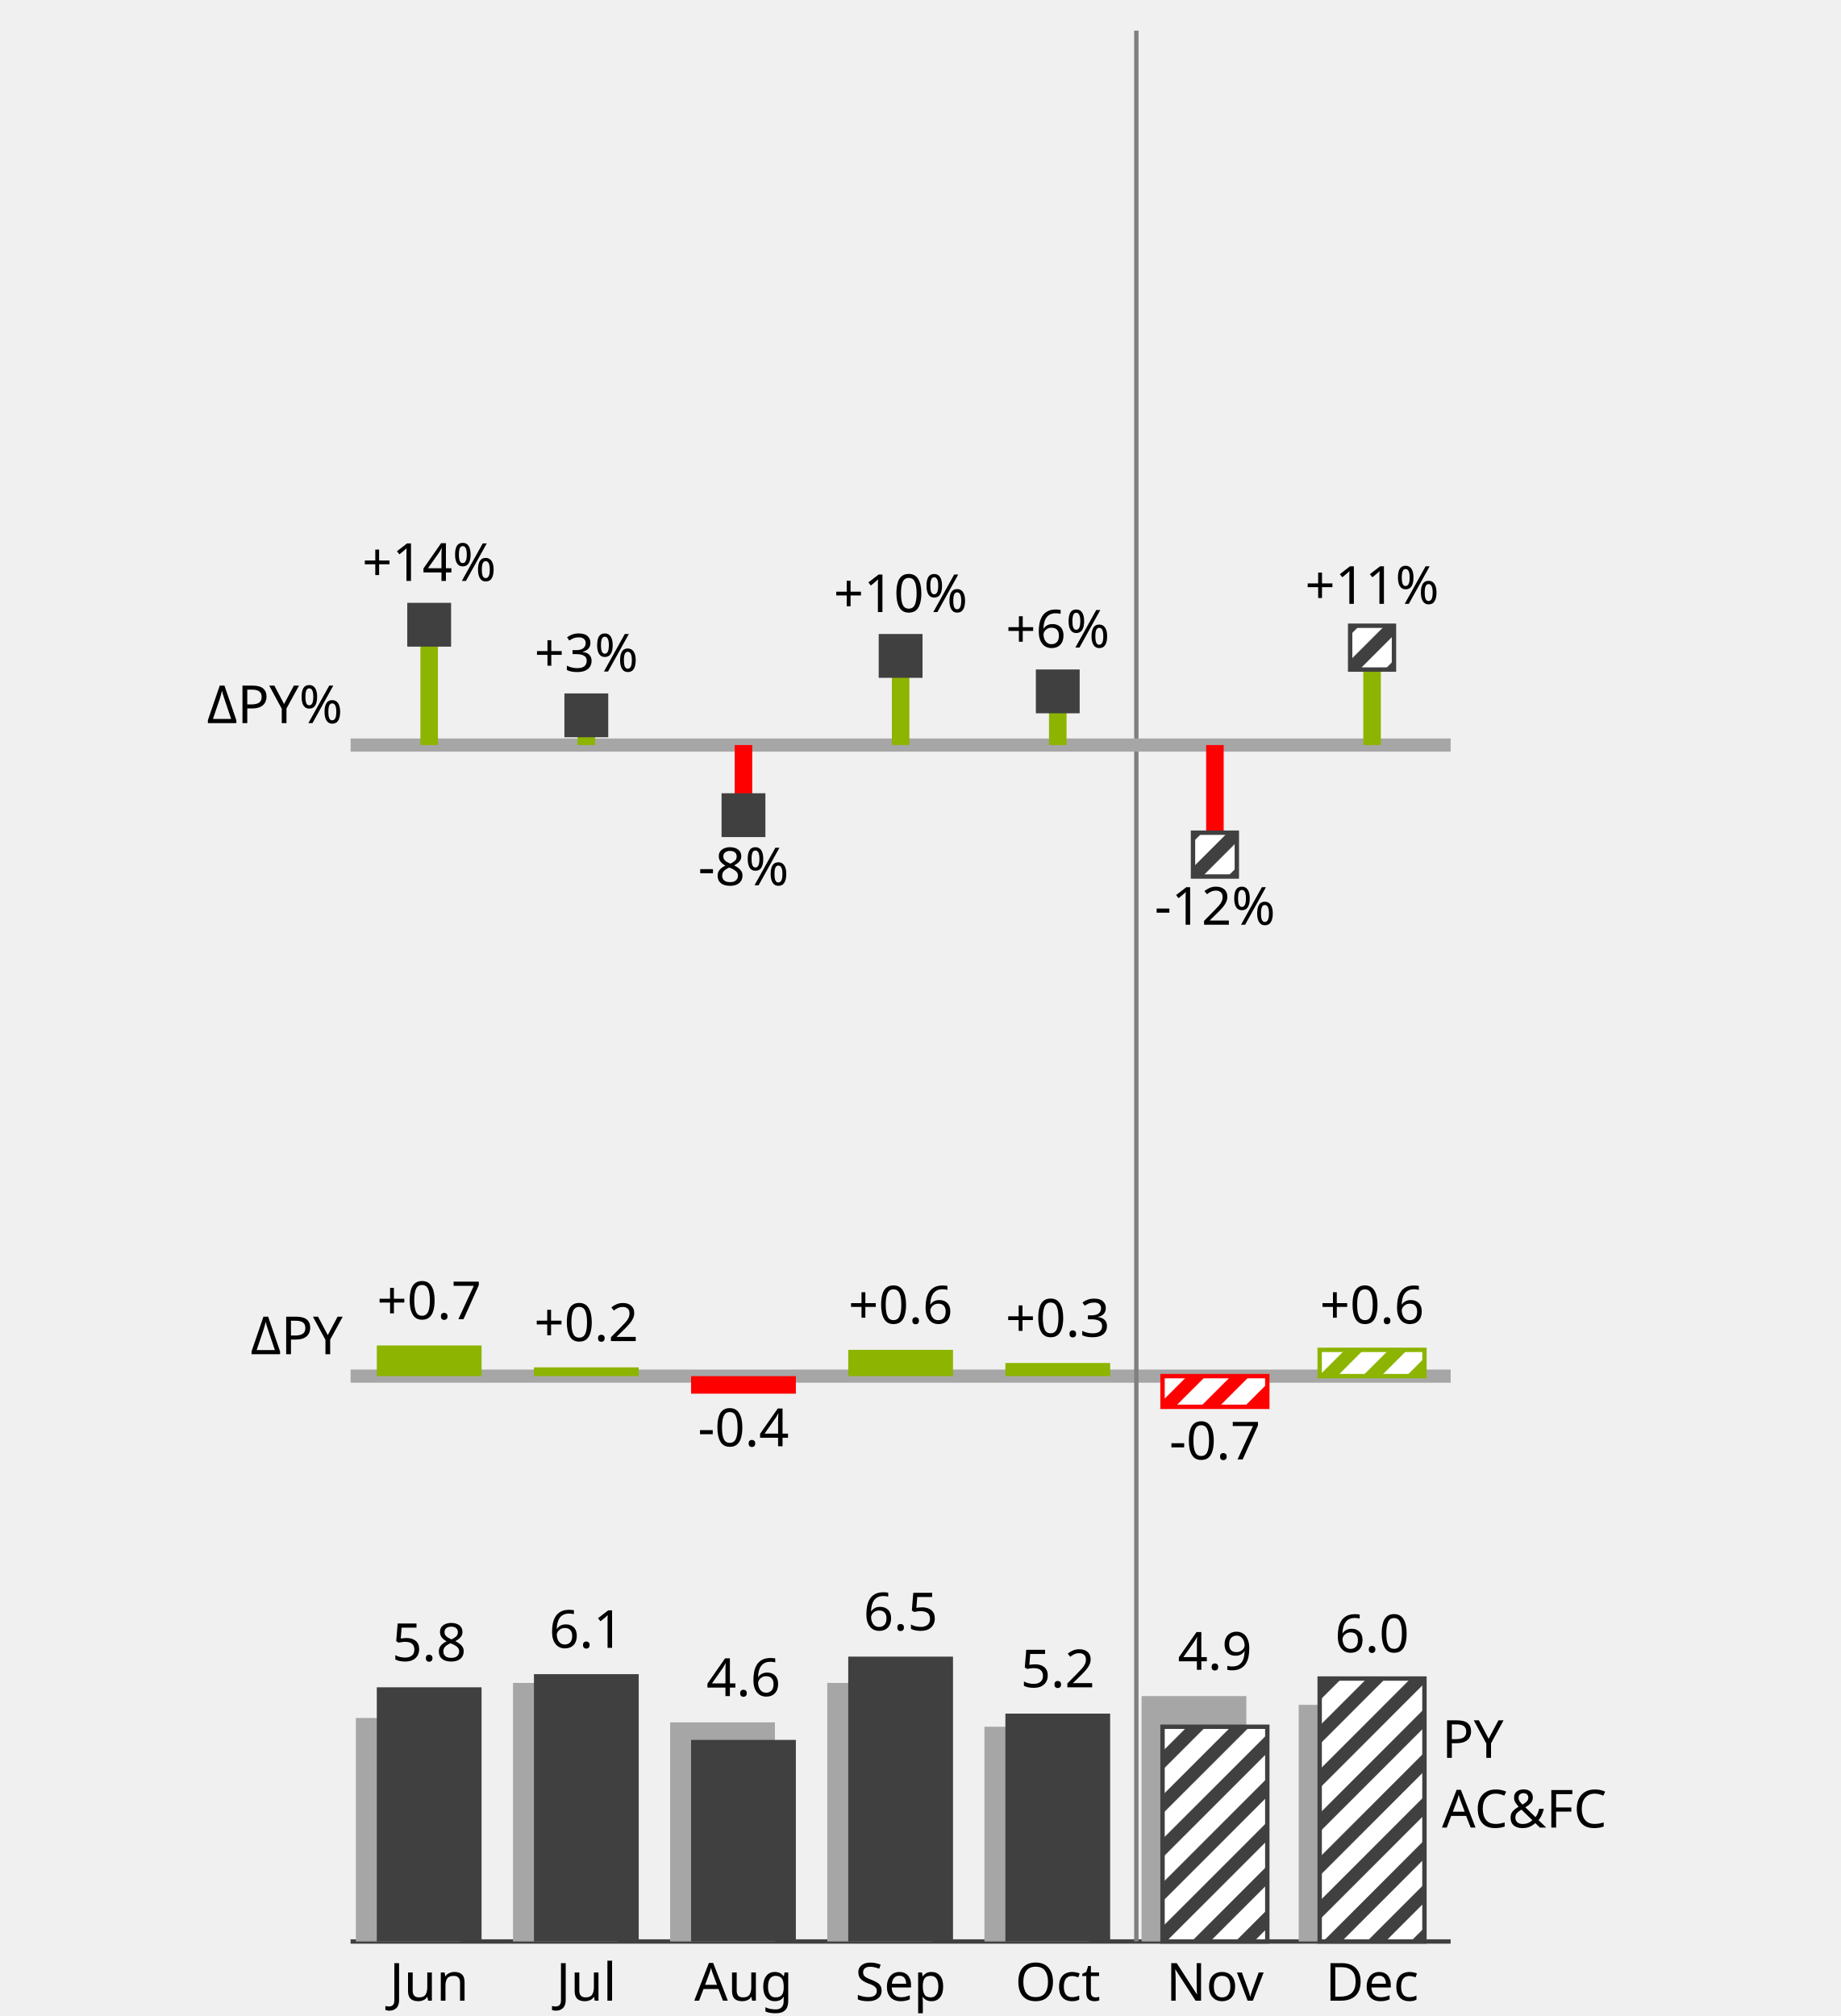
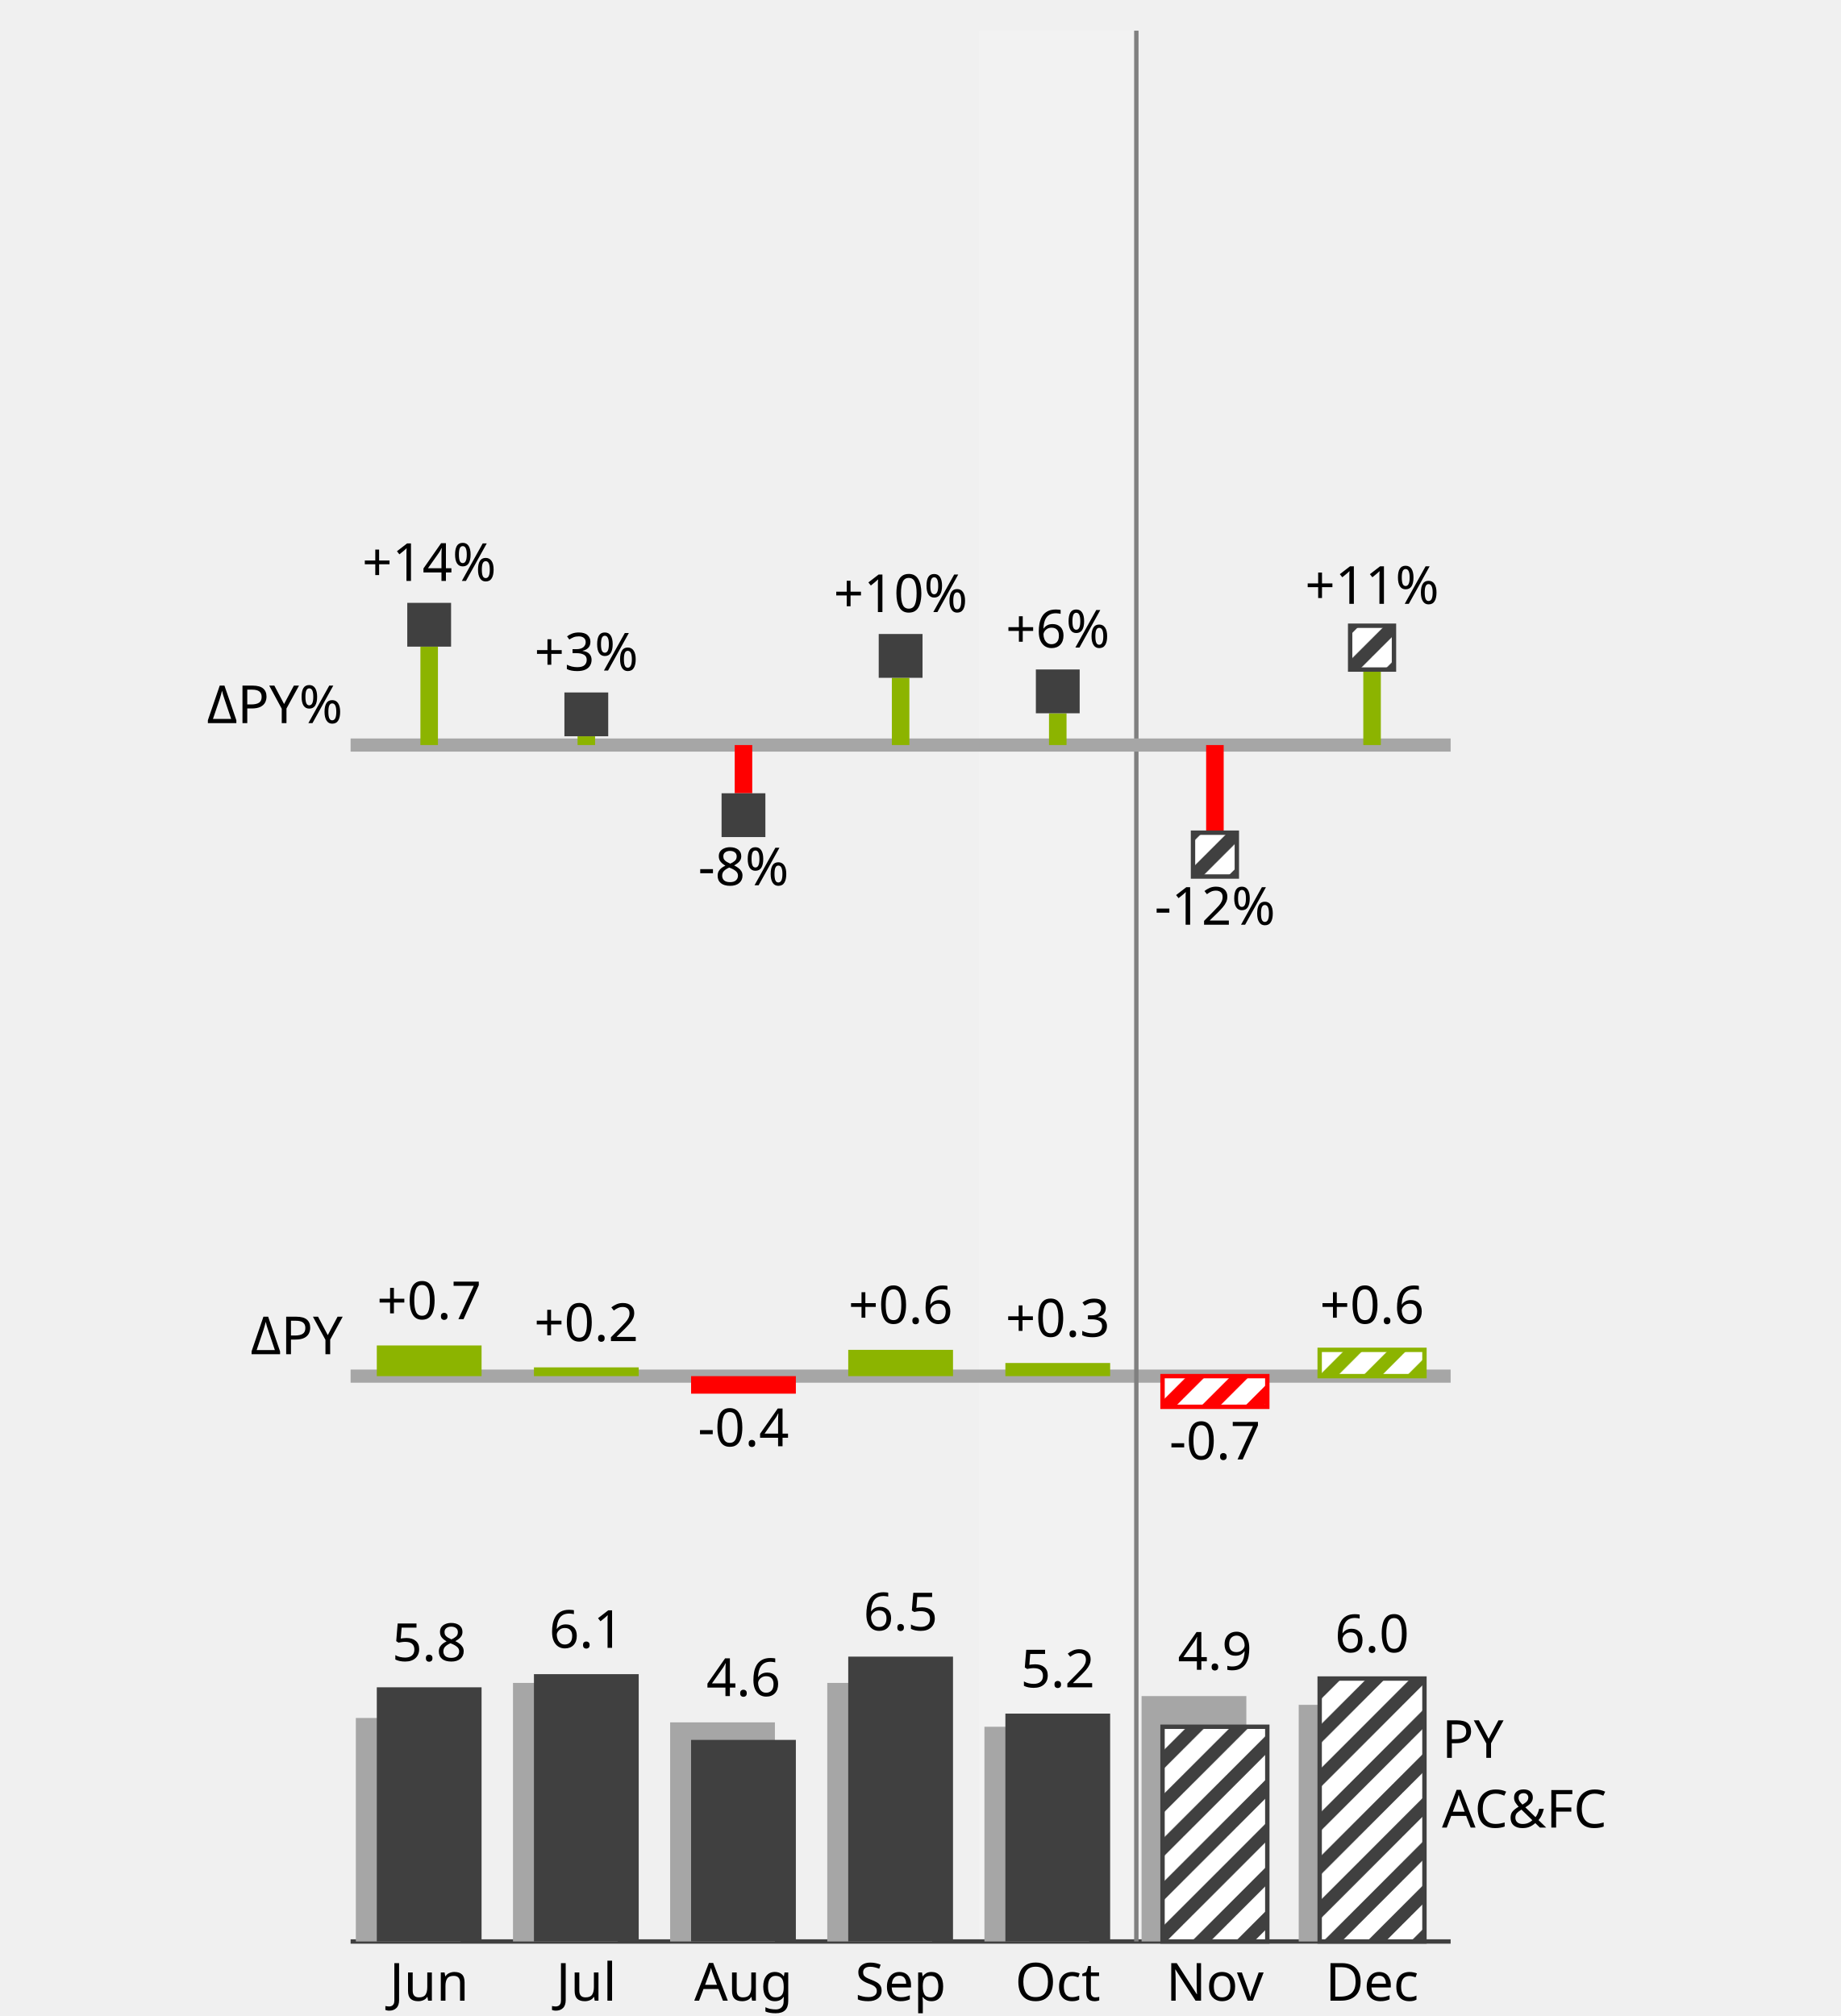
<svg xmlns="http://www.w3.org/2000/svg" version="1.1" class="marks" width="420" height="460" viewBox="0 0 420 460">
  <defs>
    <pattern id="pp-diagonal-stripe-3-404040-FFFFFF" patternUnits="userSpaceOnUse" width="10" height="10">
      <rect width="10" height="10" fill="#FFFFFF" />
      <path d="M-1,1 l2,-2 M0,10 l10,-10 M9,11 l2,-2" stroke="#404040" stroke-width="3" />
    </pattern>
    <pattern id="pp-diagonal-stripe-3-FF0000-FFFFFF" patternUnits="userSpaceOnUse" width="10" height="10">
      <rect width="10" height="10" fill="#FFFFFF" />
      <path d="M-1,1 l2,-2 M0,10 l10,-10 M9,11 l2,-2" stroke="#FF0000" stroke-width="3" />
    </pattern>
    <pattern id="pp-diagonal-stripe-3-8CB400-FFFFFF" patternUnits="userSpaceOnUse" width="10" height="10">
      <rect width="10" height="10" fill="#FFFFFF" />
      <path d="M-1,1 l2,-2 M0,10 l10,-10 M9,11 l2,-2" stroke="#8CB400" stroke-width="3" />
    </pattern>
  </defs>
  <g fill="none" stroke-miterlimit="4" transform="translate(80,7)">
    <g class="mark-group role-frame root" role="graphics-object" aria-roledescription="group mark container">
      <g transform="translate(0,0)">
        <path class="background" aria-hidden="true" d="M0,0h251v436h-251Z" />
        <g>
          <g class="mark-group role-axis" role="graphics-symbol" aria-roledescription="axis" aria-label="X-axis for a discrete scale with 7 values: Jun, Jul, Aug, Sep, Oct, Nov, Dec">
            <g transform="translate(0.5,436.5)">
              <path class="background" aria-hidden="true" d="M0,0h0v0h0Z" pointer-events="none" />
              <g>
                <g class="mark-text role-axis-label" pointer-events="none">
                  <text text-anchor="middle" transform="translate(17.42857,13)" font-family="Segoe UI" font-size="12px" fill="#000000" opacity="1">Jun</text>
                  <text text-anchor="middle" transform="translate(53.28571,13)" font-family="Segoe UI" font-size="12px" fill="#000000" opacity="1">Jul</text>
                  <text text-anchor="middle" transform="translate(89.14286,13)" font-family="Segoe UI" font-size="12px" fill="#000000" opacity="1">Aug</text>
                  <text text-anchor="middle" transform="translate(125,13)" font-family="Segoe UI" font-size="12px" fill="#000000" opacity="1">Sep</text>
                  <text text-anchor="middle" transform="translate(160.8571,13)" font-family="Segoe UI" font-size="12px" fill="#000000" opacity="1">Oct</text>
                  <text text-anchor="middle" transform="translate(196.7143,13)" font-family="Segoe UI" font-size="12px" fill="#000000" opacity="1">Nov</text>
                  <text text-anchor="middle" transform="translate(232.5714,13)" font-family="Segoe UI" font-size="12px" fill="#000000" opacity="1">Dec</text>
                </g>
              </g>
              <path class="foreground" aria-hidden="true" d="" pointer-events="none" display="none" />
            </g>
          </g>
          <g class="mark-symbol role-mark layer_0_marks" role="graphics-object" aria-roledescription="symbol mark container">
            <path aria-label="Period: Jun" role="graphics-symbol" aria-roledescription="point" transform="translate(17.92857,0)" d="M2.739,0A2.739,2.739,0,1,1,-2.739,0A2.739,2.739,0,1,1,2.739,0" stroke="#4c78a8" stroke-width="2" opacity="0" />
            <path aria-label="Period: Jul" role="graphics-symbol" aria-roledescription="point" transform="translate(53.78571,0)" d="M2.739,0A2.739,2.739,0,1,1,-2.739,0A2.739,2.739,0,1,1,2.739,0" stroke="#4c78a8" stroke-width="2" opacity="0" />
            <path aria-label="Period: Aug" role="graphics-symbol" aria-roledescription="point" transform="translate(89.64286,0)" d="M2.739,0A2.739,2.739,0,1,1,-2.739,0A2.739,2.739,0,1,1,2.739,0" stroke="#4c78a8" stroke-width="2" opacity="0" />
            <path aria-label="Period: Sep" role="graphics-symbol" aria-roledescription="point" transform="translate(125.5,0)" d="M2.739,0A2.739,2.739,0,1,1,-2.739,0A2.739,2.739,0,1,1,2.739,0" stroke="#4c78a8" stroke-width="2" opacity="0" />
            <path aria-label="Period: Oct" role="graphics-symbol" aria-roledescription="point" transform="translate(161.3571,0)" d="M2.739,0A2.739,2.739,0,1,1,-2.739,0A2.739,2.739,0,1,1,2.739,0" stroke="#4c78a8" stroke-width="2" opacity="0" />
            <path aria-label="Period: Nov" role="graphics-symbol" aria-roledescription="point" transform="translate(197.2143,0)" d="M2.739,0A2.739,2.739,0,1,1,-2.739,0A2.739,2.739,0,1,1,2.739,0" stroke="#4c78a8" stroke-width="2" opacity="0" />
            <path aria-label="Period: Dec" role="graphics-symbol" aria-roledescription="point" transform="translate(233.0714,0)" d="M2.739,0A2.739,2.739,0,1,1,-2.739,0A2.739,2.739,0,1,1,2.739,0" stroke="#4c78a8" stroke-width="2" opacity="0" />
          </g>
          <g class="mark-rule role-mark layer_1_marks" role="graphics-symbol" aria-roledescription="rule mark container" />
          <g class="mark-rect role-mark layer_2_marks" role="graphics-object" aria-roledescription="rect mark container">
            <path aria-label="Period: Jun" role="graphics-symbol" aria-roledescription="bar" d="M1.4210854715202004e-14,0h35.857v436h-35.857Z" opacity="1" />
            <path aria-label="Period: Jul" role="graphics-symbol" aria-roledescription="bar" d="M35.857,0h35.857v436h-35.857Z" opacity="1" />
            <path aria-label="Period: Aug" role="graphics-symbol" aria-roledescription="bar" d="M71.714,0h35.857v436h-35.857Z" opacity="1" />
            <path aria-label="Period: Sep" role="graphics-symbol" aria-roledescription="bar" d="M107.571,0h35.857v436h-35.857Z" opacity="1" />
-             <path aria-label="Period: Oct" role="graphics-symbol" aria-roledescription="bar" d="M143.429,0h35.857v436h-35.857Z" opacity="1" />
+             <path aria-label="Period: Oct" role="graphics-symbol" aria-roledescription="bar" d="M143.429,0h35.857v436h-35.857Z" fill="#F2F2F2" opacity="1" />
            <path aria-label="Period: Nov" role="graphics-symbol" aria-roledescription="bar" d="M179.286,0h35.857v436h-35.857Z" opacity="1" />
            <path aria-label="Period: Dec" role="graphics-symbol" aria-roledescription="bar" d="M215.143,0h35.857v436h-35.857Z" opacity="1" />
          </g>
          <g class="mark-rect role-mark layer_3_marks" role="graphics-symbol" aria-roledescription="rect mark container" />
          <g class="mark-rule role-mark layer_4_marks" role="graphics-symbol" aria-roledescription="rule mark container" />
          <g class="mark-rule role-mark layer_5_marks" role="graphics-symbol" aria-roledescription="rule mark container">
            <line transform="translate(0,436)" x2="251" y2="0" stroke="#404040" stroke-width="1" />
          </g>
          <g class="mark-rule role-mark layer_6_marks" role="graphics-symbol" aria-roledescription="rule mark container">
            <line transform="translate(0,307)" x2="251" y2="0" stroke="#A6A6A6" stroke-width="3" />
          </g>
          <g class="mark-rule role-mark layer_7_marks" role="graphics-symbol" aria-roledescription="rule mark container" />
          <g class="mark-rule role-mark layer_8_marks" role="graphics-symbol" aria-roledescription="rule mark container" />
          <g class="mark-rule role-mark layer_9_marks" role="graphics-object" aria-roledescription="rule mark container">
            <line aria-label="Period: Nov" role="graphics-symbol" aria-roledescription="rule mark" transform="translate(179.2857,0)" x2="0" y2="436" stroke="#808080" stroke-width="1" />
          </g>
          <g class="mark-rect role-mark layer_10_marks" role="graphics-object" aria-roledescription="rect mark container">
            <path aria-label="Period: Jun" role="graphics-symbol" aria-roledescription="bar" d="M1.194,385h23.906v51h-23.906Z" fill="#A6A6A6" stroke-width="1" />
            <path aria-label="Period: Jul" role="graphics-symbol" aria-roledescription="bar" d="M37.052,377h23.906v59h-23.906Z" fill="#A6A6A6" stroke-width="1" />
            <path aria-label="Period: Aug" role="graphics-symbol" aria-roledescription="bar" d="M72.909,386h23.906v50h-23.906Z" fill="#A6A6A6" stroke-width="1" />
            <path aria-label="Period: Sep" role="graphics-symbol" aria-roledescription="bar" d="M108.766,377h23.906v59h-23.906Z" fill="#A6A6A6" stroke-width="1" />
            <path aria-label="Period: Oct" role="graphics-symbol" aria-roledescription="bar" d="M144.623,387h23.906v49h-23.906Z" fill="#A6A6A6" stroke-width="1" />
            <path aria-label="Period: Nov" role="graphics-symbol" aria-roledescription="bar" d="M180.48,380h23.906v56h-23.906Z" fill="#A6A6A6" stroke-width="1" />
            <path aria-label="Period: Dec" role="graphics-symbol" aria-roledescription="bar" d="M216.337,382h23.906v54h-23.906Z" fill="#A6A6A6" stroke-width="1" />
          </g>
          <g class="mark-rect role-mark layer_11_marks" role="graphics-object" aria-roledescription="rect mark container">
            <path aria-label="Period: Nov" role="graphics-symbol" aria-roledescription="bar" d="M185.261,387h23.906v49h-23.906Z" fill="#FFFFFF" />
            <path aria-label="Period: Dec" role="graphics-symbol" aria-roledescription="bar" d="M221.118,376h23.906v60h-23.906Z" fill="#FFFFFF" />
          </g>
          <g class="mark-rect role-mark layer_12_marks" role="graphics-object" aria-roledescription="rect mark container">
            <path aria-label="Period: Jun; AC&amp;FC: 5.8; Δ: +0.7" role="graphics-symbol" aria-roledescription="bar" d="M5.976,378h23.906v58h-23.906Z" fill="#404040" stroke-width="1" opacity="1" />
            <path aria-label="Period: Jul; AC&amp;FC: 6.1; Δ: +0.2" role="graphics-symbol" aria-roledescription="bar" d="M41.833,375h23.906v61h-23.906Z" fill="#404040" stroke-width="1" opacity="1" />
            <path aria-label="Period: Aug; AC&amp;FC: 4.6; Δ: -0.4" role="graphics-symbol" aria-roledescription="bar" d="M77.69,390h23.906v46h-23.906Z" fill="#404040" stroke-width="1" opacity="1" />
            <path aria-label="Period: Sep; AC&amp;FC: 6.5; Δ: +0.6" role="graphics-symbol" aria-roledescription="bar" d="M113.547,371h23.906v65h-23.906Z" fill="#404040" stroke-width="1" opacity="1" />
            <path aria-label="Period: Oct; AC&amp;FC: 5.2; Δ: +0.3" role="graphics-symbol" aria-roledescription="bar" d="M149.404,384h23.906v52h-23.906Z" fill="#404040" stroke-width="1" opacity="1" />
            <path aria-label="Period: Nov; AC&amp;FC: 4.9; Δ: -0.7" role="graphics-symbol" aria-roledescription="bar" d="M185.261,387h23.906v49h-23.906Z" fill="url(#pp-diagonal-stripe-3-404040-FFFFFF)" stroke="#404040" stroke-width="1" opacity="1" />
            <path aria-label="Period: Dec; AC&amp;FC: 6.0; Δ: +0.6" role="graphics-symbol" aria-roledescription="bar" d="M221.118,376h23.906v60h-23.906Z" fill="url(#pp-diagonal-stripe-3-404040-FFFFFF)" stroke="#404040" stroke-width="1" opacity="1" />
          </g>
          <g class="mark-symbol role-mark layer_13_marks" role="graphics-symbol" aria-roledescription="symbol mark container" />
          <g class="mark-text role-mark layer_14_marks" role="graphics-object" aria-roledescription="text mark container">
            <text aria-label="Period: Jun" role="graphics-symbol" aria-roledescription="text mark" text-anchor="middle" transform="translate(17.92857,372)" font-family="Segoe UI" font-size="12px" fill="#000000">5.8</text>
            <text aria-label="Period: Jul" role="graphics-symbol" aria-roledescription="text mark" text-anchor="middle" transform="translate(53.78571,369)" font-family="Segoe UI" font-size="12px" fill="#000000">6.1</text>
            <text aria-label="Period: Aug" role="graphics-symbol" aria-roledescription="text mark" text-anchor="middle" transform="translate(89.64286,380)" font-family="Segoe UI" font-size="12px" fill="#000000">4.6</text>
            <text aria-label="Period: Sep" role="graphics-symbol" aria-roledescription="text mark" text-anchor="middle" transform="translate(125.5,365)" font-family="Segoe UI" font-size="12px" fill="#000000">6.5</text>
            <text aria-label="Period: Oct" role="graphics-symbol" aria-roledescription="text mark" text-anchor="middle" transform="translate(161.3571,378)" font-family="Segoe UI" font-size="12px" fill="#000000">5.2</text>
            <text aria-label="Period: Nov" role="graphics-symbol" aria-roledescription="text mark" text-anchor="middle" transform="translate(197.2143,374)" font-family="Segoe UI" font-size="12px" fill="#000000">4.9</text>
            <text aria-label="Period: Dec" role="graphics-symbol" aria-roledescription="text mark" text-anchor="middle" transform="translate(233.0714,370)" font-family="Segoe UI" font-size="12px" fill="#000000">6.0</text>
          </g>
          <g class="mark-symbol role-mark layer_15_marks" role="graphics-symbol" aria-roledescription="symbol mark container" />
          <g class="mark-text role-mark layer_16_marks" role="graphics-object" aria-roledescription="text mark container" />
          <g class="mark-rect role-mark layer_17_marks" role="graphics-object" aria-roledescription="rect mark container">
            <path aria-label="Period: Jun" role="graphics-symbol" aria-roledescription="bar" d="M5.976,300h23.906v7h-23.906Z" fill="#8CB400" stroke-width="1" opacity="1" />
            <path aria-label="Period: Jul" role="graphics-symbol" aria-roledescription="bar" d="M41.833,305h23.906v2h-23.906Z" fill="#8CB400" stroke-width="1" opacity="1" />
            <path aria-label="Period: Aug" role="graphics-symbol" aria-roledescription="bar" d="M77.69,307h23.906v4h-23.906Z" fill="#FF0000" stroke-width="1" opacity="1" />
            <path aria-label="Period: Sep" role="graphics-symbol" aria-roledescription="bar" d="M113.547,301h23.906v6h-23.906Z" fill="#8CB400" stroke-width="1" opacity="1" />
            <path aria-label="Period: Oct" role="graphics-symbol" aria-roledescription="bar" d="M149.404,304h23.906v3h-23.906Z" fill="#8CB400" stroke-width="1" opacity="1" />
            <path aria-label="Period: Nov" role="graphics-symbol" aria-roledescription="bar" d="M185.261,307h23.906v7h-23.906Z" fill="url(#pp-diagonal-stripe-3-FF0000-FFFFFF)" stroke="#FF0000" stroke-width="1" opacity="1" />
            <path aria-label="Period: Dec" role="graphics-symbol" aria-roledescription="bar" d="M221.118,301h23.906v6h-23.906Z" fill="url(#pp-diagonal-stripe-3-8CB400-FFFFFF)" stroke="#8CB400" stroke-width="1" opacity="1" />
          </g>
          <g class="mark-text role-mark layer_18_marks" role="graphics-object" aria-roledescription="text mark container">
            <text aria-label="Period: Jun" role="graphics-symbol" aria-roledescription="text mark" text-anchor="middle" transform="translate(17.92857,294)" font-family="Segoe UI" font-size="12px" fill="#000000">+0.7</text>
            <text aria-label="Period: Jul" role="graphics-symbol" aria-roledescription="text mark" text-anchor="middle" transform="translate(53.78571,299)" font-family="Segoe UI" font-size="12px" fill="#000000">+0.2</text>
            <text aria-label="Period: Aug" role="graphics-symbol" aria-roledescription="text mark" text-anchor="middle" transform="translate(89.64286,323)" font-family="Segoe UI" font-size="12px" fill="#000000">-0.4</text>
            <text aria-label="Period: Sep" role="graphics-symbol" aria-roledescription="text mark" text-anchor="middle" transform="translate(125.5,295)" font-family="Segoe UI" font-size="12px" fill="#000000">+0.6</text>
            <text aria-label="Period: Oct" role="graphics-symbol" aria-roledescription="text mark" text-anchor="middle" transform="translate(161.3571,298)" font-family="Segoe UI" font-size="12px" fill="#000000">+0.3</text>
            <text aria-label="Period: Nov" role="graphics-symbol" aria-roledescription="text mark" text-anchor="middle" transform="translate(197.2143,326)" font-family="Segoe UI" font-size="12px" fill="#000000">-0.7</text>
            <text aria-label="Period: Dec" role="graphics-symbol" aria-roledescription="text mark" text-anchor="middle" transform="translate(233.0714,295)" font-family="Segoe UI" font-size="12px" fill="#000000">+0.6</text>
          </g>
-           <g class="mark-text role-mark layer_19_marks" role="graphics-object" aria-roledescription="text mark container" />
-           <g class="mark-text role-mark layer_20_marks" role="graphics-object" aria-roledescription="text mark container" />
-           <g class="mark-text role-mark layer_21_marks" role="graphics-object" aria-roledescription="text mark container">
+           <g class="mark-text role-mark layer_19_marks" role="graphics-object" aria-roledescription="text mark container">
            <text aria-label="Period: Jun" role="graphics-symbol" aria-roledescription="text mark" text-anchor="end" transform="translate(-1.805599,302)" font-family="Segoe UI" font-size="12px" fill="#000000">ΔPY</text>
          </g>
-           <g class="mark-text role-mark layer_22_marks" role="graphics-object" aria-roledescription="text mark container">
+           <g class="mark-text role-mark layer_20_marks" role="graphics-object" aria-roledescription="text mark container">
            <text aria-label="Period: Dec" role="graphics-symbol" aria-roledescription="text mark" text-anchor="start" transform="translate(249.0244,394.1)" font-family="Segoe UI" font-size="12px" fill="#000000">PY</text>
            <text aria-label="Period: Dec" role="graphics-symbol" aria-roledescription="text mark" text-anchor="start" transform="translate(249.0244,410)" font-family="Segoe UI" font-size="12px" fill="#000000">AC&amp;FC</text>
          </g>
-           <g class="mark-text role-mark layer_23_marks" role="graphics-object" aria-roledescription="text mark container" />
-           <g class="mark-rule role-mark layer_24_marks" role="graphics-symbol" aria-roledescription="rule mark container">
+           <g class="mark-text role-mark layer_21_marks" role="graphics-object" aria-roledescription="text mark container" />
+           <g class="mark-rule role-mark layer_22_marks" role="graphics-symbol" aria-roledescription="rule mark container">
            <line transform="translate(0,163)" x2="251" y2="0" stroke="#A6A6A6" stroke-width="3" />
          </g>
-           <g class="mark-rule role-mark layer_25_marks" role="graphics-symbol" aria-roledescription="rule mark container" />
-           <g class="mark-rule role-mark layer_26_marks" role="graphics-symbol" aria-roledescription="rule mark container" />
-           <g class="mark-rule role-mark layer_27_marks" role="graphics-object" aria-roledescription="rule mark container">
+           <g class="mark-rule role-mark layer_23_marks" role="graphics-symbol" aria-roledescription="rule mark container" />
+           <g class="mark-rule role-mark layer_24_marks" role="graphics-symbol" aria-roledescription="rule mark container" />
+           <g class="mark-rule role-mark layer_25_marks" role="graphics-object" aria-roledescription="rule mark container">
            <line aria-label="Period: Jun; Δ%: +14%" role="graphics-symbol" aria-roledescription="rule mark" transform="translate(17.92857,135.549)" x2="0" y2="27.451" stroke="#8CB400" stroke-width="4" stroke-linecap="butt" opacity="1" />
-             <line aria-label="Period: Jul; Δ%: +3%" role="graphics-symbol" aria-roledescription="rule mark" transform="translate(53.78571,156.2203)" x2="0" y2="6.78" stroke="#8CB400" stroke-width="4" stroke-linecap="butt" opacity="1" />
+             <line aria-label="Period: Jul; Δ%: +3%" role="graphics-symbol" aria-roledescription="rule mark" transform="translate(53.78571,156)" x2="0" y2="7" stroke="#8CB400" stroke-width="4" stroke-linecap="butt" opacity="1" />
            <line aria-label="Period: Aug; Δ%: -8%" role="graphics-symbol" aria-roledescription="rule mark" transform="translate(89.64286,179)" x2="0" y2="-16" stroke="#FF0000" stroke-width="4" stroke-linecap="butt" opacity="1" />
            <line aria-label="Period: Sep; Δ%: +10%" role="graphics-symbol" aria-roledescription="rule mark" transform="translate(125.5,142.661)" x2="0" y2="20.339" stroke="#8CB400" stroke-width="4" stroke-linecap="butt" opacity="1" />
            <line aria-label="Period: Oct; Δ%: +6%" role="graphics-symbol" aria-roledescription="rule mark" transform="translate(161.3571,150.7551)" x2="0" y2="12.245" stroke="#8CB400" stroke-width="4" stroke-linecap="butt" opacity="1" />
            <line aria-label="Period: Nov; Δ%: -12%" role="graphics-symbol" aria-roledescription="rule mark" transform="translate(197.2143,188)" x2="0" y2="-25" stroke="#FF0000" stroke-width="4" stroke-linecap="butt" opacity="1" />
            <line aria-label="Period: Dec; Δ%: +11%" role="graphics-symbol" aria-roledescription="rule mark" transform="translate(233.0714,140.7778)" x2="0" y2="22.222" stroke="#8CB400" stroke-width="4" stroke-linecap="butt" opacity="1" />
          </g>
-           <g class="mark-symbol role-mark layer_28_marks" role="graphics-object" aria-roledescription="symbol mark container">
+           <g class="mark-symbol role-mark layer_26_marks" role="graphics-object" aria-roledescription="symbol mark container">
+             <path aria-label="Period: Jun" role="graphics-symbol" aria-roledescription="square" transform="translate(17.92857,135.549)" d="M-5,-5h10v10h-10Z" fill="#FFFFFF" stroke-width="2" opacity="1" />
+             <path aria-label="Period: Jul" role="graphics-symbol" aria-roledescription="square" transform="translate(53.78571,156)" d="M-5,-5h10v10h-10Z" fill="#FFFFFF" stroke-width="2" opacity="1" />
+             <path aria-label="Period: Aug" role="graphics-symbol" aria-roledescription="square" transform="translate(89.64286,179)" d="M-5,-5h10v10h-10Z" fill="#FFFFFF" stroke-width="2" opacity="1" />
+             <path aria-label="Period: Sep" role="graphics-symbol" aria-roledescription="square" transform="translate(125.5,142.661)" d="M-5,-5h10v10h-10Z" fill="#FFFFFF" stroke-width="2" opacity="1" />
+             <path aria-label="Period: Oct" role="graphics-symbol" aria-roledescription="square" transform="translate(161.3571,150.7551)" d="M-5,-5h10v10h-10Z" fill="#FFFFFF" stroke-width="2" opacity="1" />
            <path aria-label="Period: Nov" role="graphics-symbol" aria-roledescription="square" transform="translate(197.2143,188)" d="M-5,-5h10v10h-10Z" fill="#FFFFFF" stroke-width="2" opacity="1" />
            <path aria-label="Period: Dec" role="graphics-symbol" aria-roledescription="square" transform="translate(233.0714,140.7778)" d="M-5,-5h10v10h-10Z" fill="#FFFFFF" stroke-width="2" opacity="1" />
          </g>
-           <g class="mark-symbol role-mark layer_29_marks" role="graphics-object" aria-roledescription="symbol mark container">
+           <g class="mark-symbol role-mark layer_27_marks" role="graphics-object" aria-roledescription="symbol mark container">
            <path aria-label="Period: Jun" role="graphics-symbol" aria-roledescription="square" transform="translate(17.92857,135.549)" d="M-5,-5h10v10h-10Z" fill="#404040" stroke-width="1" opacity="1" />
-             <path aria-label="Period: Jul" role="graphics-symbol" aria-roledescription="square" transform="translate(53.78571,156.2203)" d="M-5,-5h10v10h-10Z" fill="#404040" stroke-width="1" opacity="1" />
+             <path aria-label="Period: Jul" role="graphics-symbol" aria-roledescription="square" transform="translate(53.78571,156)" d="M-5,-5h10v10h-10Z" fill="#404040" stroke-width="1" opacity="1" />
            <path aria-label="Period: Aug" role="graphics-symbol" aria-roledescription="square" transform="translate(89.64286,179)" d="M-5,-5h10v10h-10Z" fill="#404040" stroke-width="1" opacity="1" />
            <path aria-label="Period: Sep" role="graphics-symbol" aria-roledescription="square" transform="translate(125.5,142.661)" d="M-5,-5h10v10h-10Z" fill="#404040" stroke-width="1" opacity="1" />
            <path aria-label="Period: Oct" role="graphics-symbol" aria-roledescription="square" transform="translate(161.3571,150.7551)" d="M-5,-5h10v10h-10Z" fill="#404040" stroke-width="1" opacity="1" />
            <path aria-label="Period: Nov" role="graphics-symbol" aria-roledescription="square" transform="translate(197.2143,188)" d="M-5,-5h10v10h-10Z" fill="url(#pp-diagonal-stripe-3-404040-FFFFFF)" stroke="#404040" stroke-width="1" opacity="1" />
            <path aria-label="Period: Dec" role="graphics-symbol" aria-roledescription="square" transform="translate(233.0714,140.7778)" d="M-5,-5h10v10h-10Z" fill="url(#pp-diagonal-stripe-3-404040-FFFFFF)" stroke="#404040" stroke-width="1" opacity="1" />
          </g>
+           <g class="mark-symbol role-mark layer_28_marks" role="graphics-symbol" aria-roledescription="symbol mark container" />
+           <g class="mark-symbol role-mark layer_29_marks" role="graphics-symbol" aria-roledescription="symbol mark container" />
          <g class="mark-text role-mark layer_30_marks" role="graphics-object" aria-roledescription="text mark container">
            <text aria-label="Period: Jun" role="graphics-symbol" aria-roledescription="text mark" text-anchor="middle" transform="translate(17.92857,125.549)" font-family="Segoe UI" font-size="12px" fill="#000000">+14%</text>
-             <text aria-label="Period: Jul" role="graphics-symbol" aria-roledescription="text mark" text-anchor="middle" transform="translate(53.78571,146.2203)" font-family="Segoe UI" font-size="12px" fill="#000000">+3%</text>
+             <text aria-label="Period: Jul" role="graphics-symbol" aria-roledescription="text mark" text-anchor="middle" transform="translate(53.78571,146)" font-family="Segoe UI" font-size="12px" fill="#000000">+3%</text>
            <text aria-label="Period: Aug" role="graphics-symbol" aria-roledescription="text mark" text-anchor="middle" transform="translate(89.64286,195)" font-family="Segoe UI" font-size="12px" fill="#000000">-8%</text>
            <text aria-label="Period: Sep" role="graphics-symbol" aria-roledescription="text mark" text-anchor="middle" transform="translate(125.5,132.661)" font-family="Segoe UI" font-size="12px" fill="#000000">+10%</text>
            <text aria-label="Period: Oct" role="graphics-symbol" aria-roledescription="text mark" text-anchor="middle" transform="translate(161.3571,140.7551)" font-family="Segoe UI" font-size="12px" fill="#000000">+6%</text>
            <text aria-label="Period: Nov" role="graphics-symbol" aria-roledescription="text mark" text-anchor="middle" transform="translate(197.2143,204)" font-family="Segoe UI" font-size="12px" fill="#000000">-12%</text>
            <text aria-label="Period: Dec" role="graphics-symbol" aria-roledescription="text mark" text-anchor="middle" transform="translate(233.0714,130.7778)" font-family="Segoe UI" font-size="12px" fill="#000000">+11%</text>
          </g>
          <g class="mark-text role-mark layer_31_marks" role="graphics-object" aria-roledescription="text mark container">
            <text aria-label="Period: Jun" role="graphics-symbol" aria-roledescription="text mark" text-anchor="end" transform="translate(-1.805599,158)" font-family="Segoe UI" font-size="12px" fill="#000000">ΔPY%</text>
          </g>
        </g>
        <path class="foreground" aria-hidden="true" d="" display="none" />
      </g>
    </g>
  </g>
</svg>
